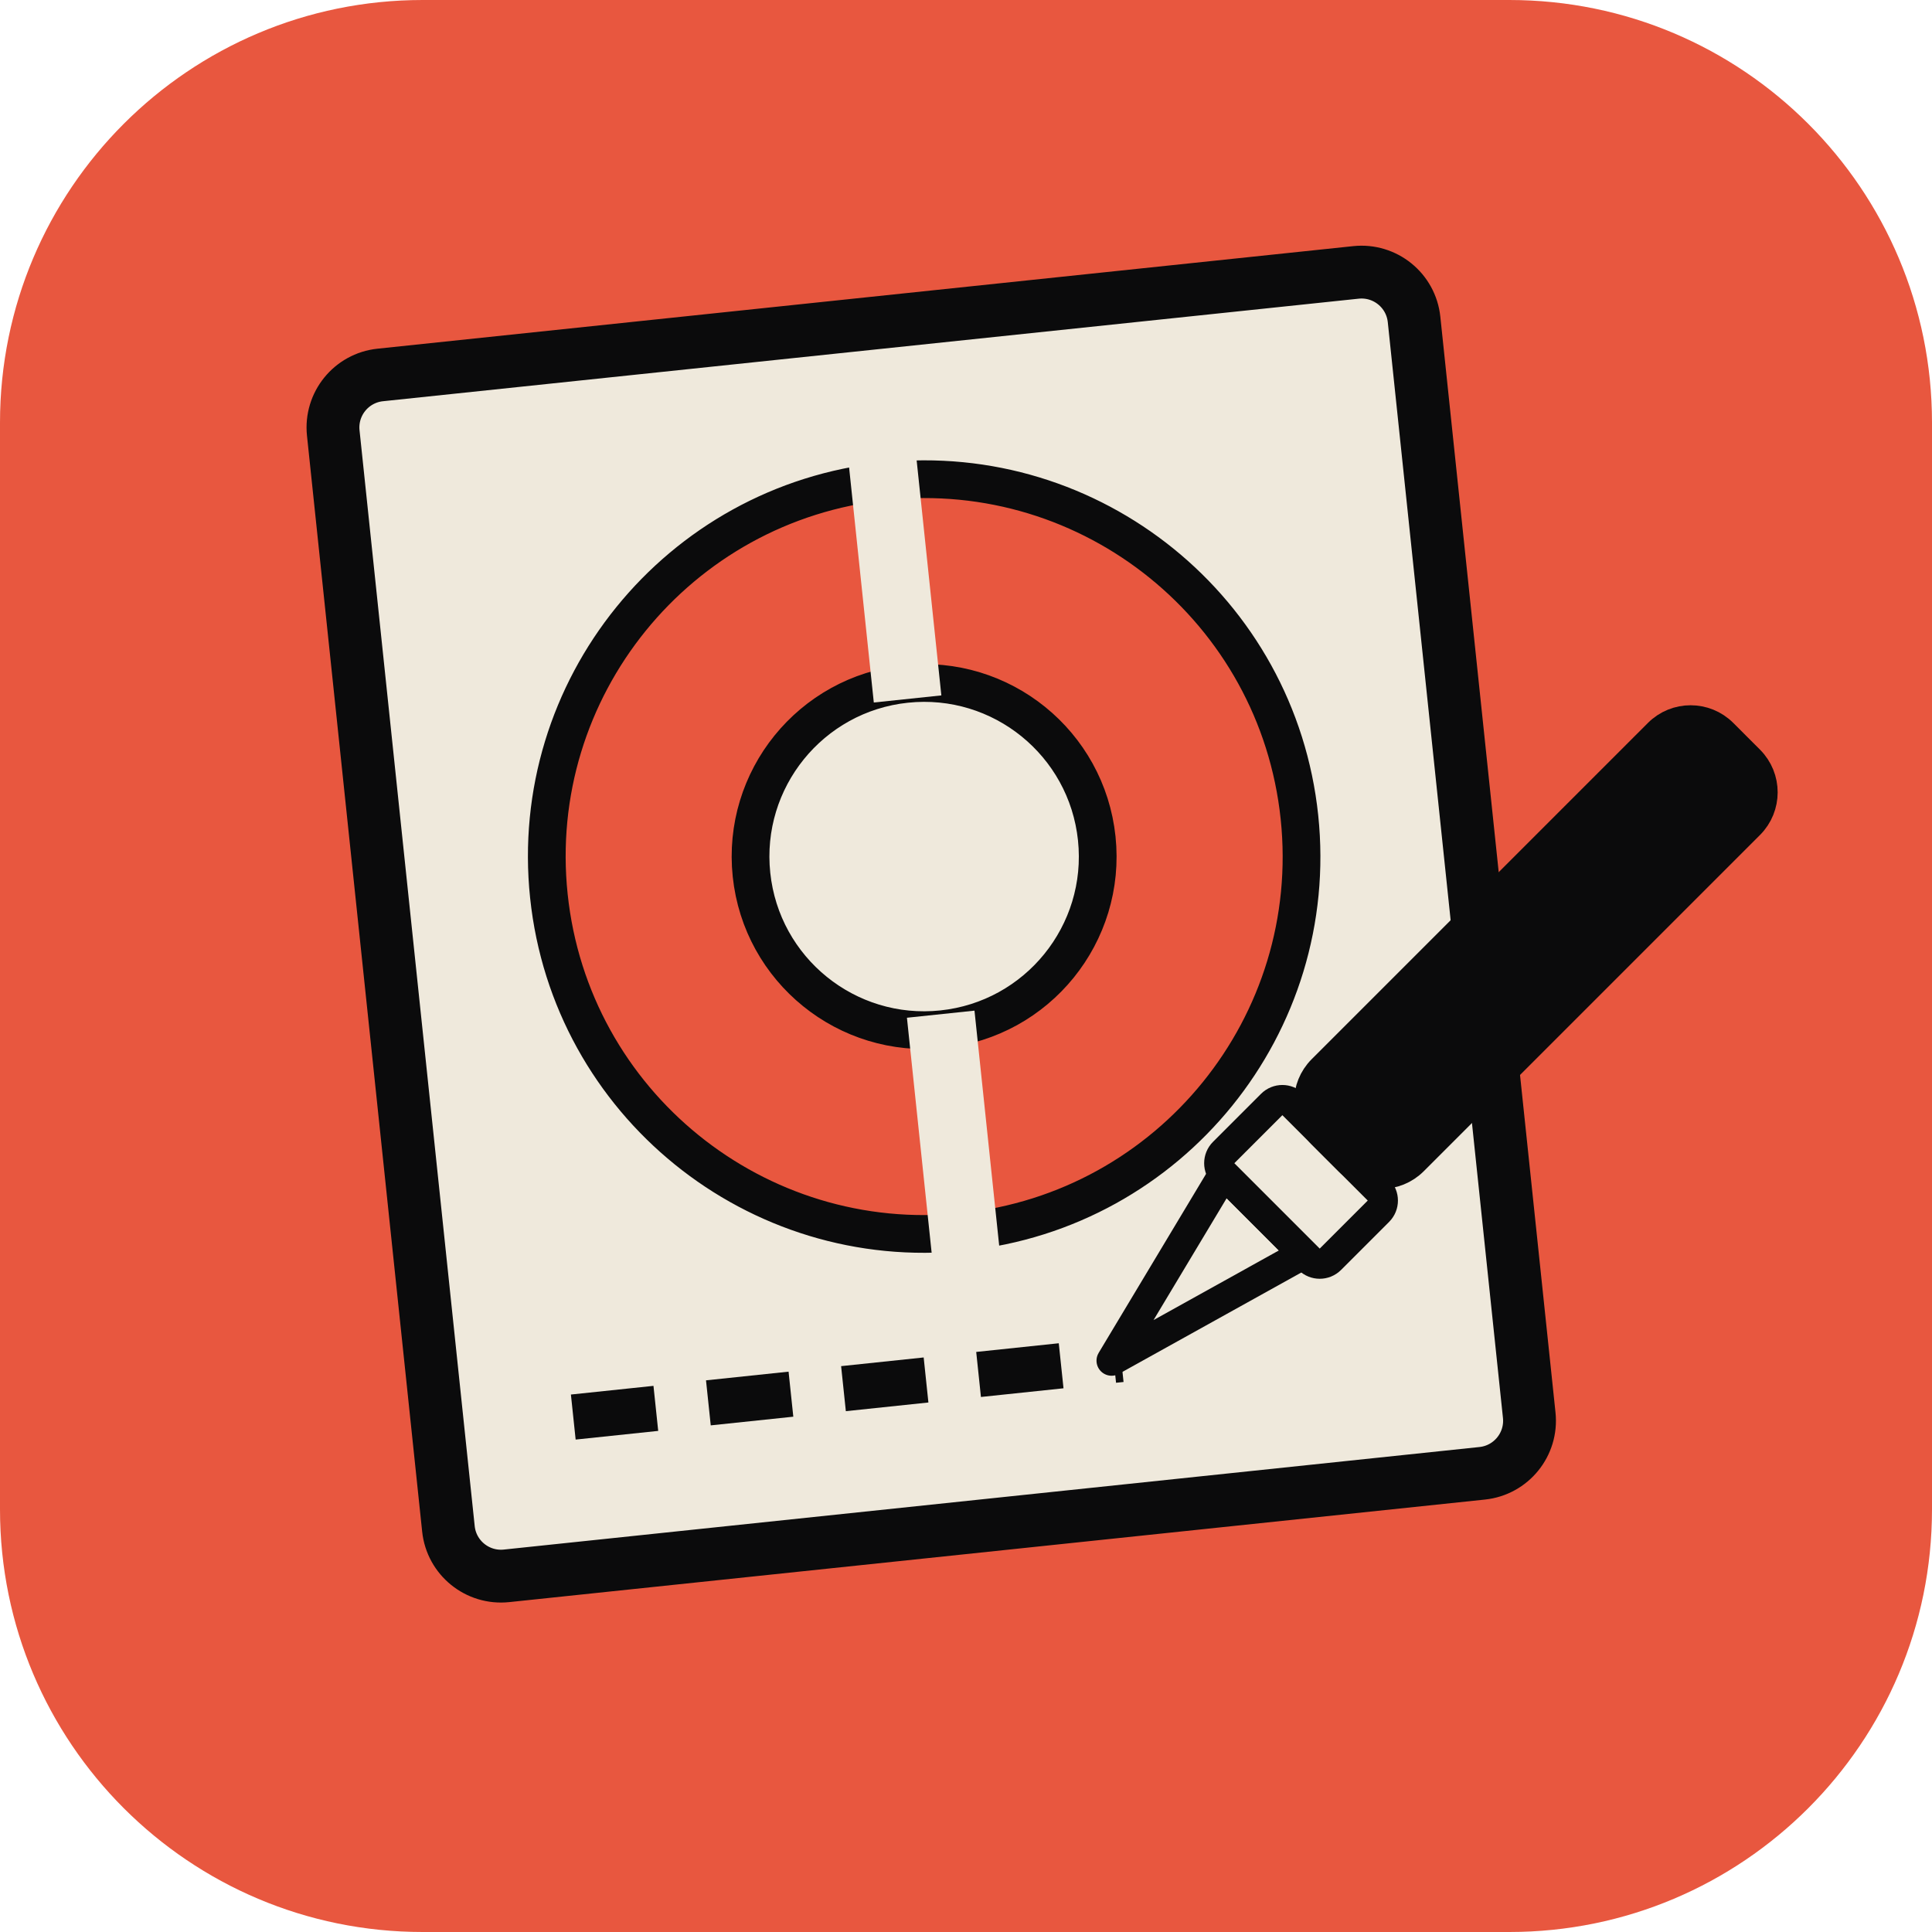
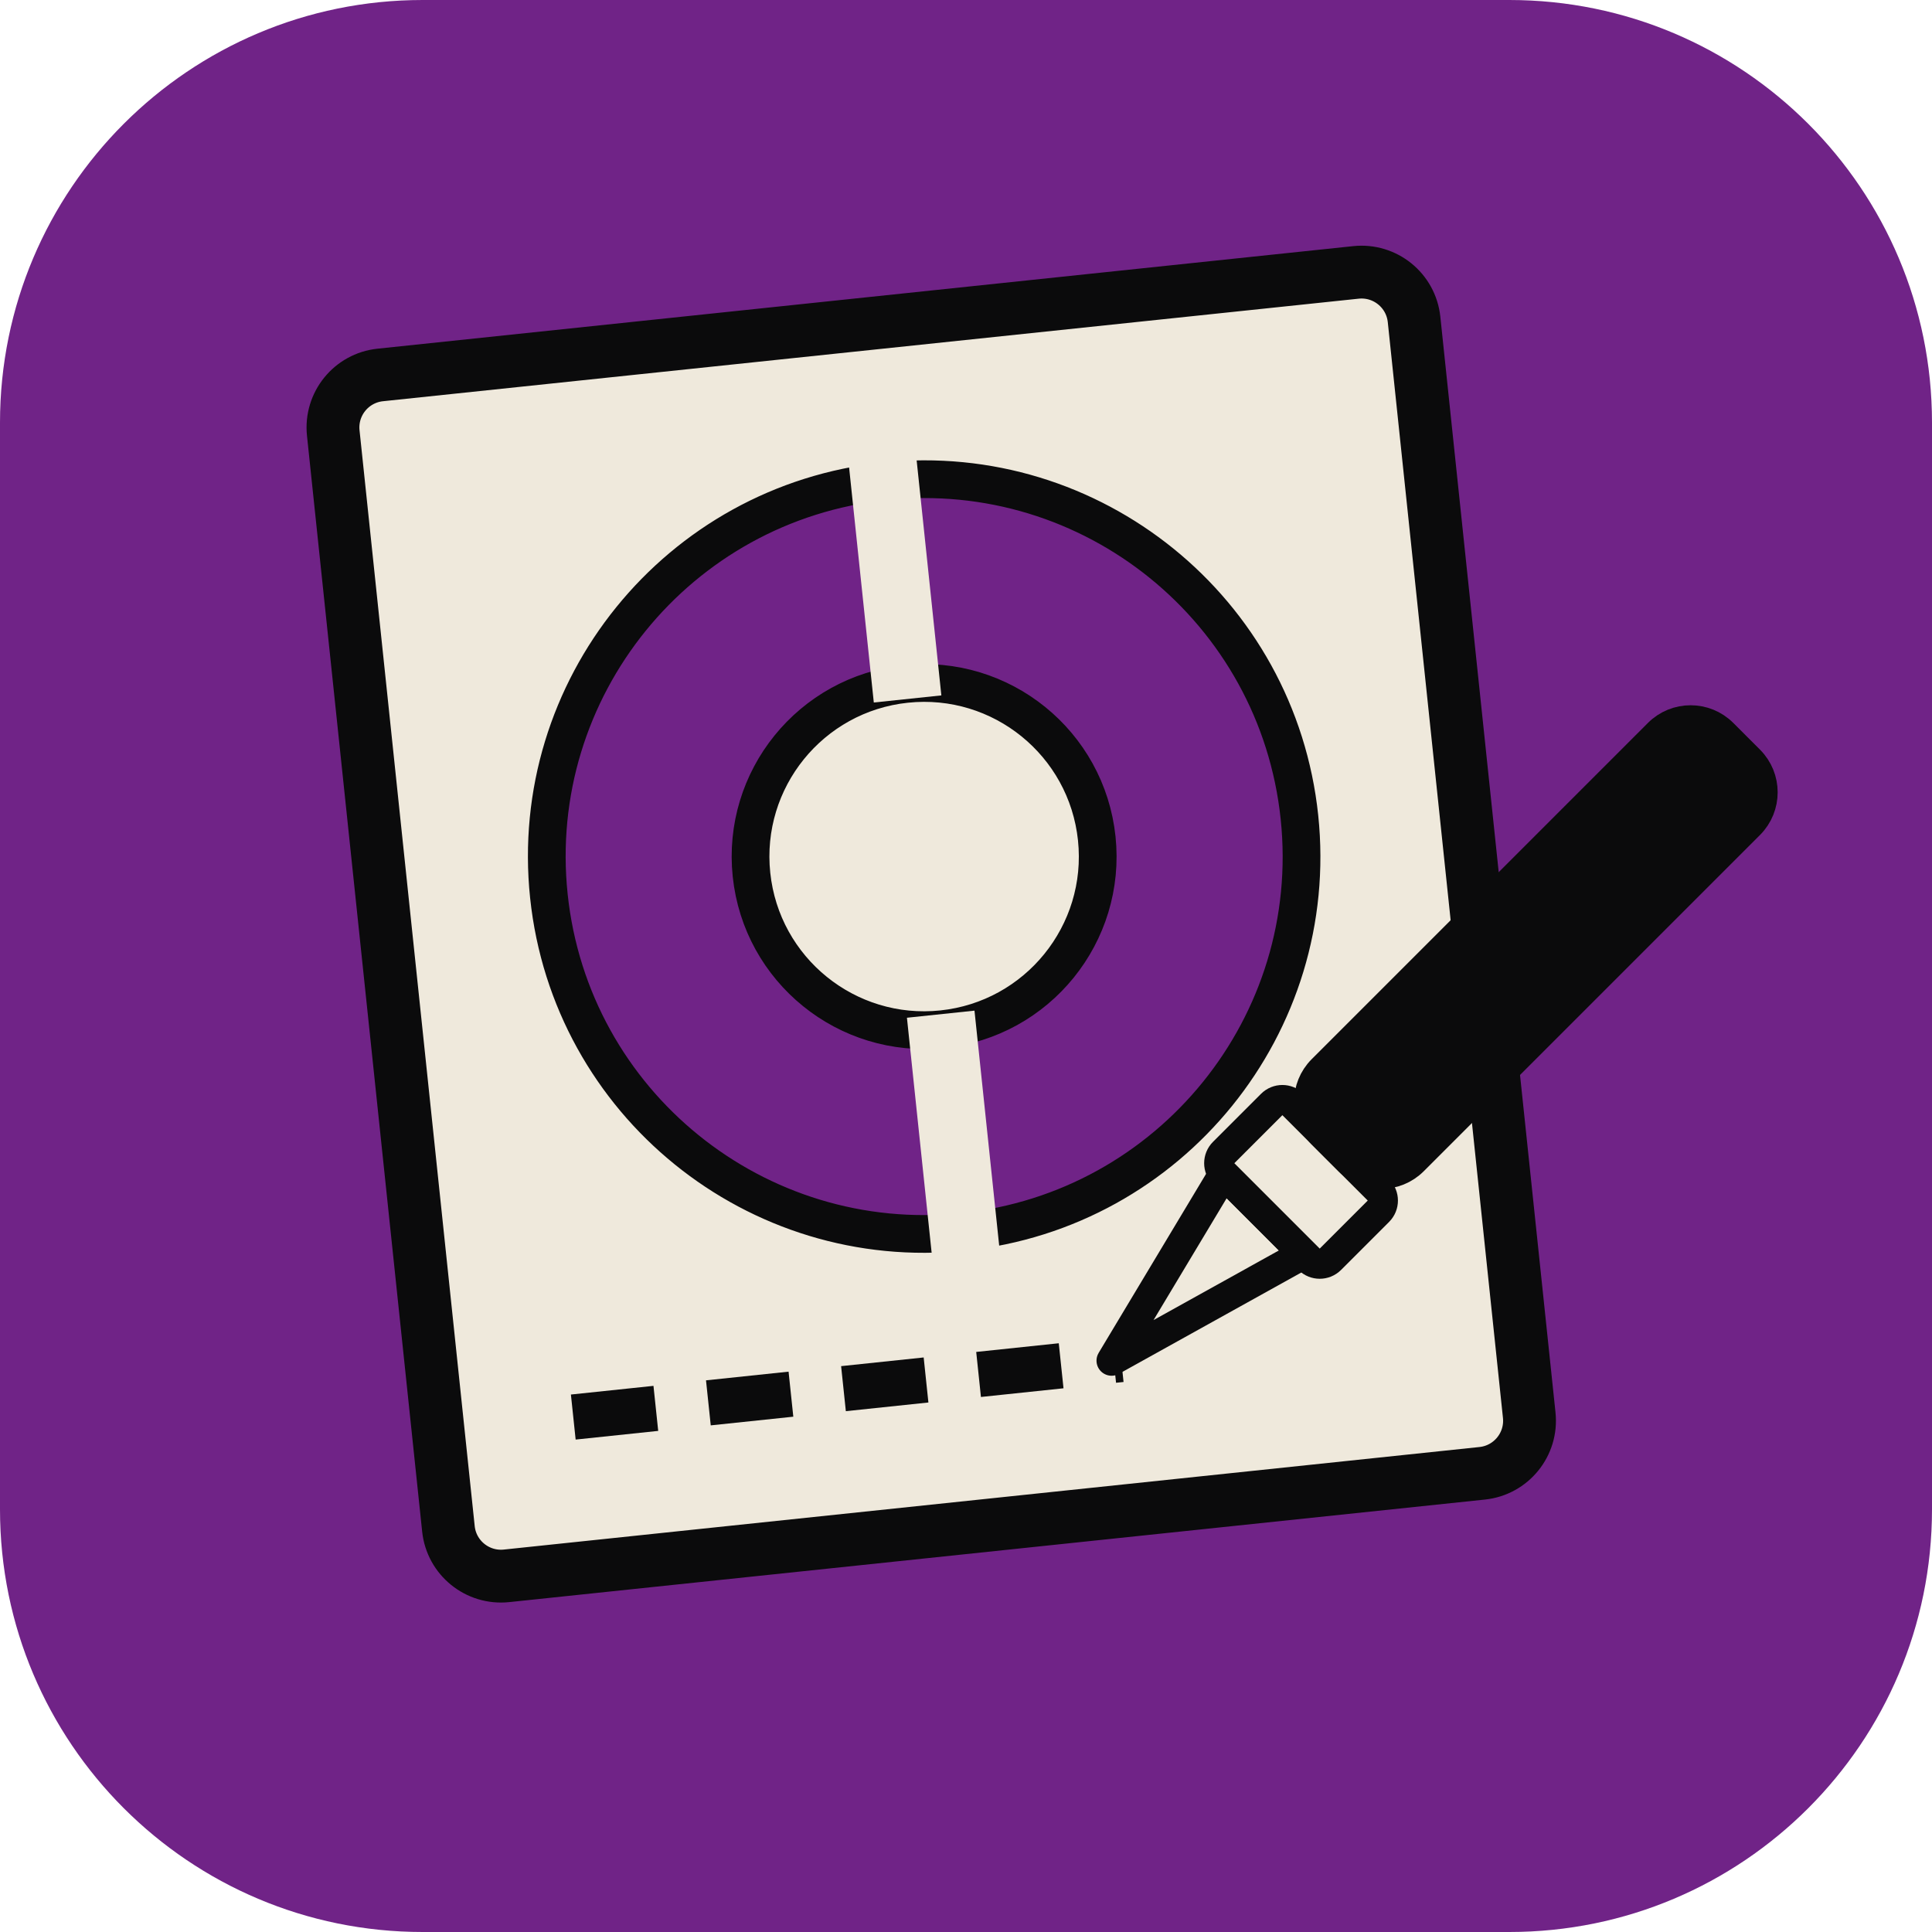
<svg xmlns="http://www.w3.org/2000/svg" viewBox="0 0 512 512">
-   <rect width="512" height="512" rx="112" fill="#e8573f" />
+   <rect width="512" height="512" rx="112" fill="#702387" />
  <g transform="rotate(-6 256 256)">
    <rect x="104" y="84" width="288" height="320" rx="14" fill="#efe9dc" stroke="#0b0b0c" stroke-width="14" stroke-linejoin="round" />
-     <path d="M248 126 a100 100 0 1 0 0.01 0 Z M248 180 a46 46 0 1 1 -0.01 0 Z" fill="#e8573f" fill-rule="evenodd" stroke="#0b0b0c" stroke-width="10" />
+     <path d="M248 126 a100 100 0 1 0 0.01 0 Z M248 180 a46 46 0 1 1 -0.01 0 Z" fill="#702387" fill-rule="evenodd" stroke="#0b0b0c" stroke-width="10" />
    <g fill="#efe9dc">
      <rect x="239" y="118" width="18" height="66" />
      <rect x="239" y="268" width="18" height="66" />
    </g>
    <line x1="140" y1="364" x2="286" y2="364" stroke="#0b0b0c" stroke-width="12" stroke-dasharray="22 14" stroke-linecap="butt" />
  </g>
  <g transform="translate(296 362) rotate(-45)" stroke="#0b0b0c" stroke-width="8" stroke-linejoin="round">
    <path d="M0 -2 L56 -16 L56 14 Z" fill="#efe9dc" />
    <rect x="56" y="-20" width="26" height="40" rx="4" fill="#efe9dc" />
    <rect x="82" y="-17" width="150" height="34" rx="12" fill="#0b0b0c" />
  </g>
</svg>
